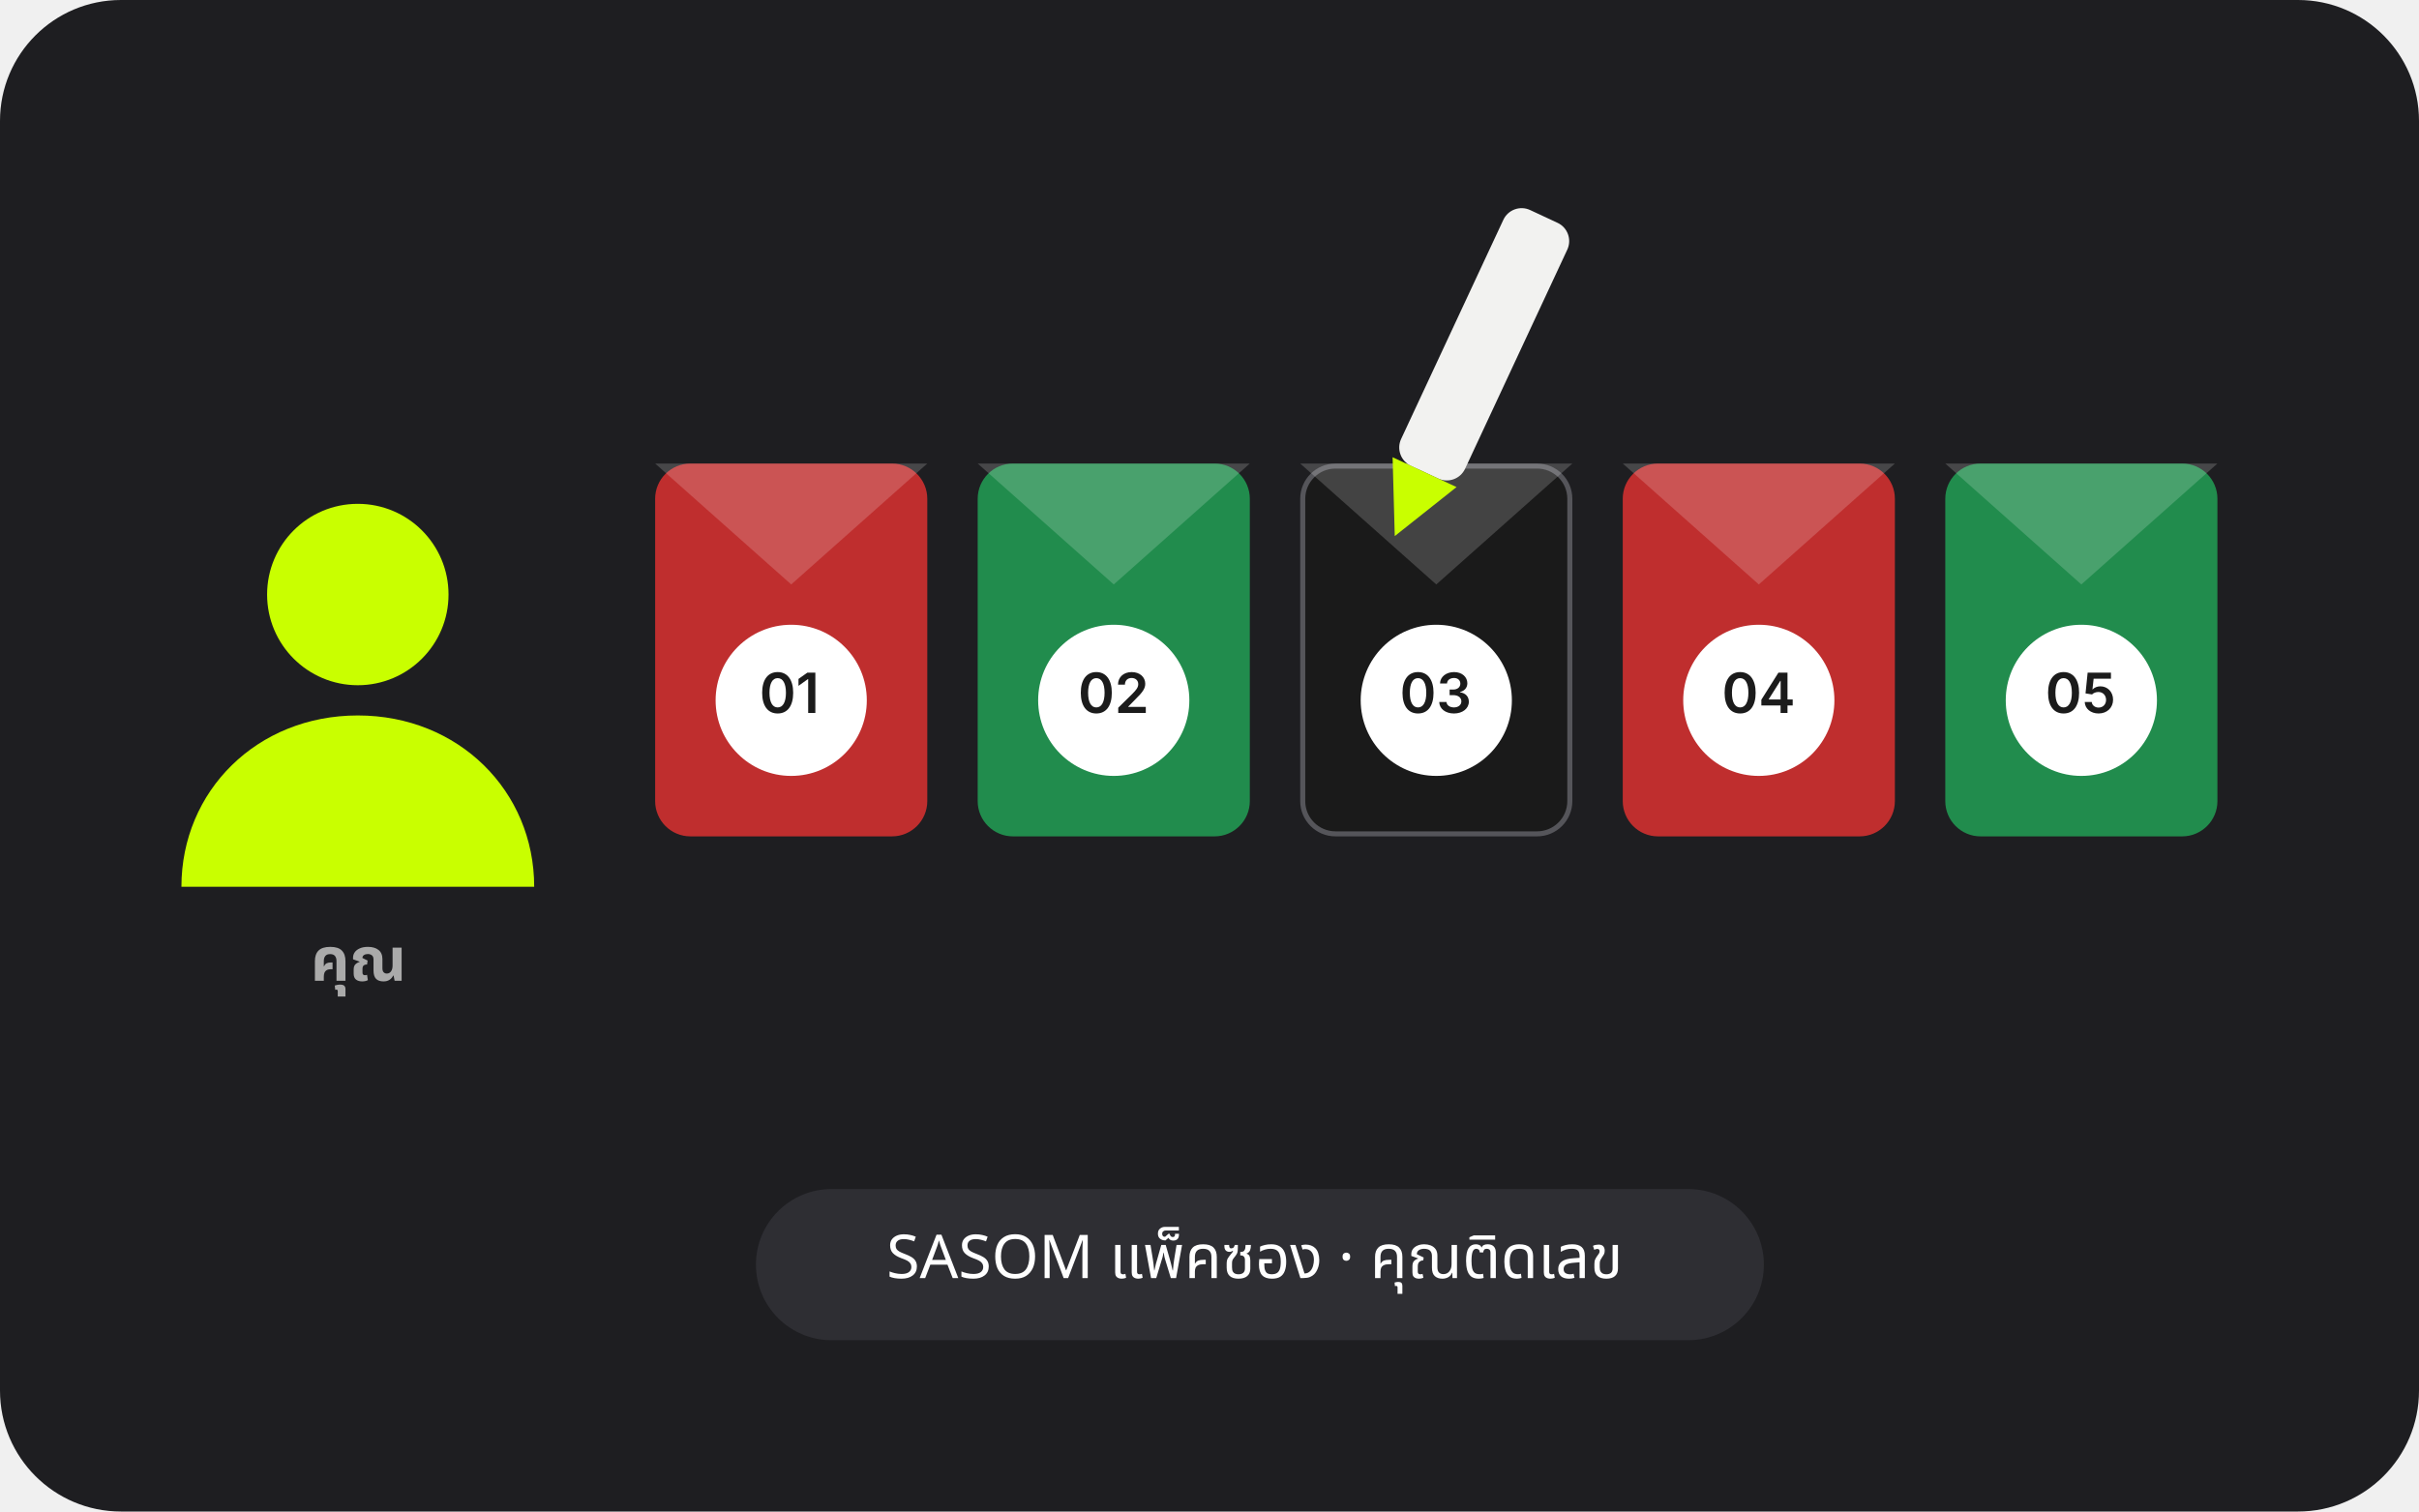
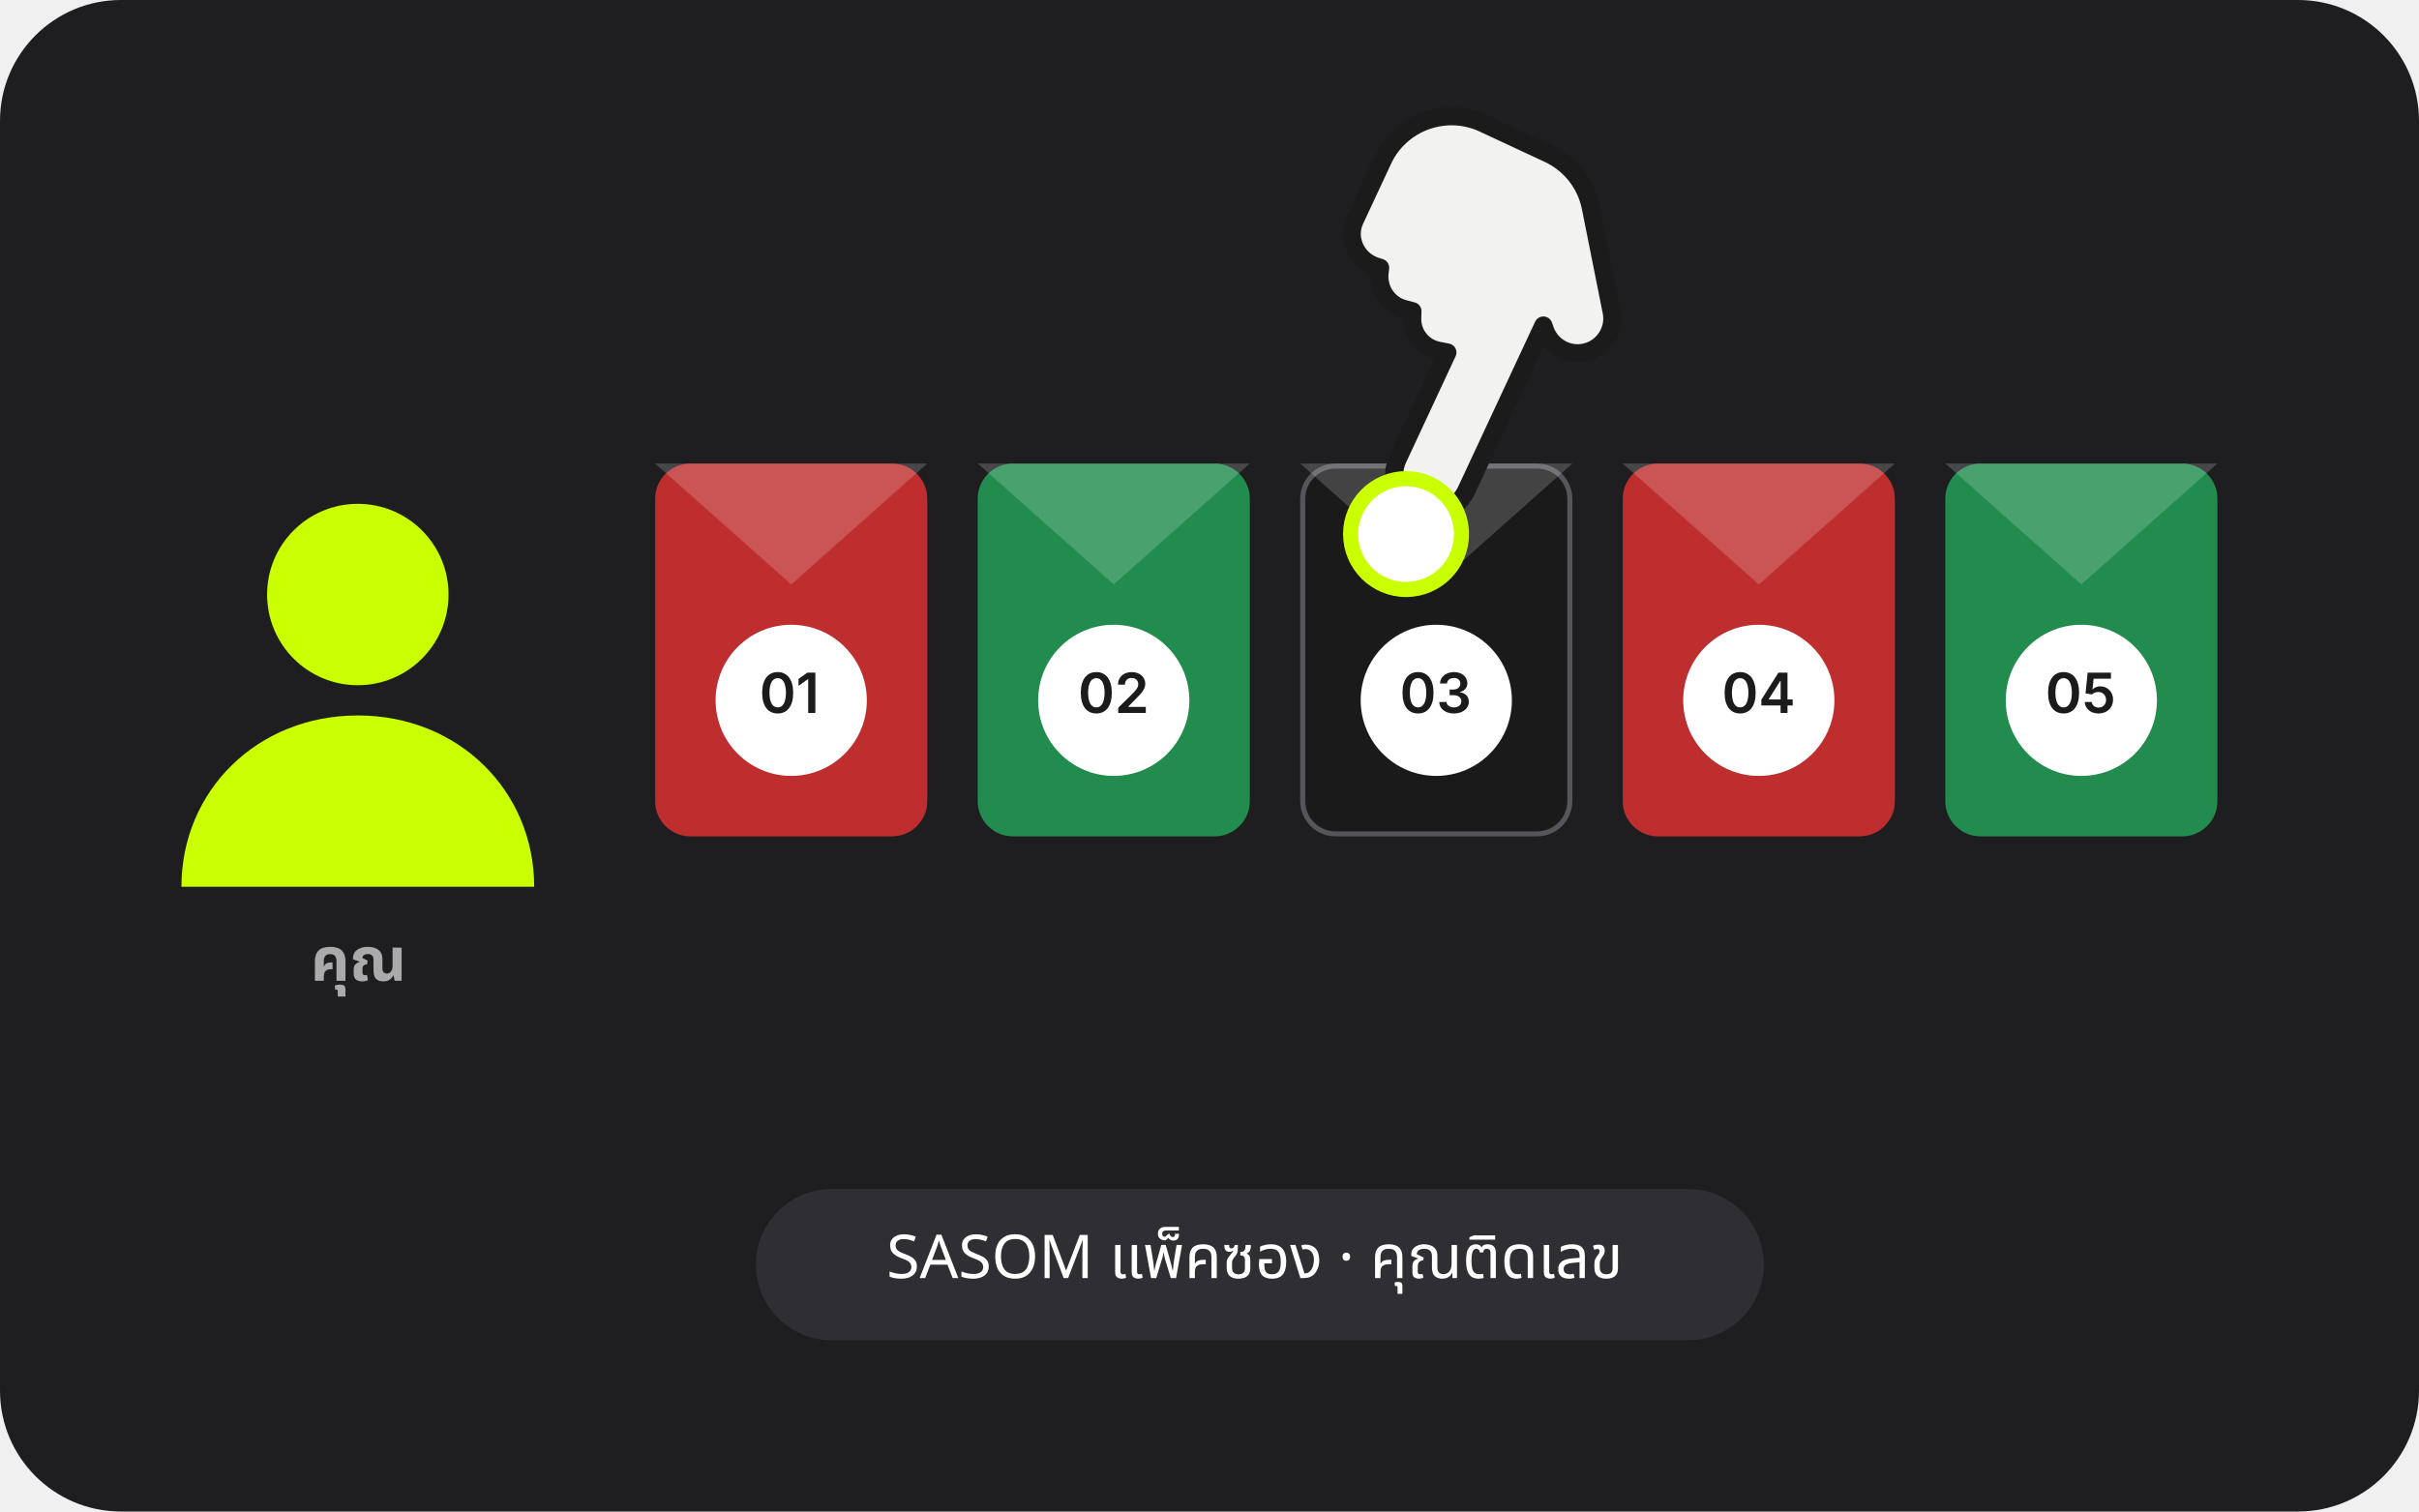
<svg xmlns="http://www.w3.org/2000/svg" width="480" height="300" viewBox="0 0 480 300" fill="none">
  <g data-l="scene-pack-seller">
    <rect width="480" height="300" rx="24" fill="#1E1E21" />
    <g data-l="seller">
      <circle data-l="head" cx="71" cy="118" r="18" fill="#C9FF00" />
      <path data-l="body" d="M36 176C36 157 51 142 71 142C91 142 106 157 106 176H36Z" fill="#C9FF00" />
      <text data-l="label" fill="#AAAAAA" style="white-space: pre" xml:space="preserve" font-family="Noto Sans Thai" font-size="12" font-weight="600" letter-spacing="0em">
        <tspan x="61.643" y="194.666">คุณ</tspan>
      </text>
    </g>
    <g data-l="env1">
      <rect data-l="bg" x="130" y="92" width="54" height="74" rx="7" fill="#BF2E2E" />
      <path data-l="Vector" d="M130 92H184L157 116L130 92Z" fill="white" fill-opacity="0.18" />
      <g data-l="num1">
        <circle data-l="bg_2" cx="157" cy="139" r="15" fill="white" />
        <text data-l="t" fill="#1B1B1B" style="white-space: pre" xml:space="preserve" font-family="Inter" font-size="11" font-weight="600" letter-spacing="0em">
          <tspan x="150.689" y="141.5">01</tspan>
        </text>
      </g>
    </g>
    <g data-l="env2">
      <rect data-l="bg_3" x="194" y="92" width="54" height="74" rx="7" fill="#218C4D" />
      <path data-l="Vector_2" d="M194 92H248L221 116L194 92Z" fill="white" fill-opacity="0.18" />
      <g data-l="num2">
        <circle data-l="bg_4" cx="221" cy="139" r="15" fill="white" />
        <text data-l="t_2" fill="#1B1B1B" style="white-space: pre" xml:space="preserve" font-family="Inter" font-size="11" font-weight="600" letter-spacing="0em">
          <tspan x="213.916" y="141.5">02</tspan>
        </text>
      </g>
    </g>
    <g data-l="env3">
      <rect data-l="bg_5" x="258.5" y="92.5" width="53" height="73" rx="6.5" fill="#1A1A1A" stroke="#55555A" />
      <path data-l="Vector_3" d="M258 92H312L285 116L258 92Z" fill="white" fill-opacity="0.18" />
      <g data-l="num3">
        <circle data-l="bg_6" cx="285" cy="139" r="15" fill="white" />
        <text data-l="t_3" fill="#1B1B1B" style="white-space: pre" xml:space="preserve" font-family="Inter" font-size="11" font-weight="600" letter-spacing="0em">
          <tspan x="277.749" y="141.5">03</tspan>
        </text>
      </g>
    </g>
    <g data-l="env4">
      <rect data-l="bg_7" x="322" y="92" width="54" height="74" rx="7" fill="#BF2E2E" />
      <path data-l="Vector_4" d="M322 92H376L349 116L322 92Z" fill="white" fill-opacity="0.18" />
      <g data-l="num4">
        <circle data-l="bg_8" cx="349" cy="139" r="15" fill="white" />
        <text data-l="t_4" fill="#1B1B1B" style="white-space: pre" xml:space="preserve" font-family="Inter" font-size="11" font-weight="600" letter-spacing="0em">
          <tspan x="341.668" y="141.5">04</tspan>
        </text>
      </g>
    </g>
    <g data-l="env5">
      <rect data-l="bg_9" x="386" y="92" width="54" height="74" rx="7" fill="#218C4D" />
      <path data-l="Vector_5" d="M386 92H440L413 116L386 92Z" fill="white" fill-opacity="0.18" />
      <g data-l="num5">
        <circle data-l="bg_10" cx="413" cy="139" r="15" fill="white" />
        <text data-l="t_5" fill="#1B1B1B" style="white-space: pre" xml:space="preserve" font-family="Inter" font-size="11" font-weight="600" letter-spacing="0em">
          <tspan x="405.851" y="141.5">05</tspan>
        </text>
      </g>
    </g>
    <g data-l="pen">
-       <rect data-l="body_2" x="300" y="40" width="14" height="56" rx="4" transform="rotate(25 300 40)" fill="#F2F2F0" />
-       <path data-l="Vector_6" d="M276.333 90.753L289.022 96.67L276.761 106.4L276.333 90.753Z" fill="#C9FF00" />
+       <g transform="translate(281 101) rotate(205) scale(1.5) translate(-18 -4)">
+         <path d="M18 4c2.8 0 5 2.2 5 5v15.5l1.2-.3c2.1-.5 4.2.6 5 2.6l.3.7 1.1-.2c2.2-.4 4.3.9 5 3l.2.6.8-.1c2.6-.2 4.9 1.8 4.9 4.4V44c0 5.5-4.5 10-10 10H22c-3.2 0-6.2-1.5-8.1-4.1L5.6 38.6c-1.5-2-1.1-4.9.9-6.4 1.8-1.4 4.4-1.2 6 .4l.5.5V9c0-2.8 2.2-5 5-5Z" fill="#F2F2F0" stroke="#1B1B1B" stroke-width="2.4" stroke-linejoin="round" />
+       </g>
+       <circle cx="279" cy="106" r="11" fill="#FFFFFF" stroke="#C9FF00" stroke-width="3" />
    </g>
    <g data-l="pill">
      <rect data-l="bg_11" x="150" y="236" width="200" height="30" rx="15" fill="#2E2E33" />
      <text data-l="t_6" fill="white" style="white-space: pre" xml:space="preserve" font-family="Noto Sans Thai" font-size="12" font-weight="500" letter-spacing="0em">
        <tspan x="175.908" y="253.666">SASOM แพ็คซอง · คุณติดเลข</tspan>
      </text>
    </g>
  </g>
</svg>
